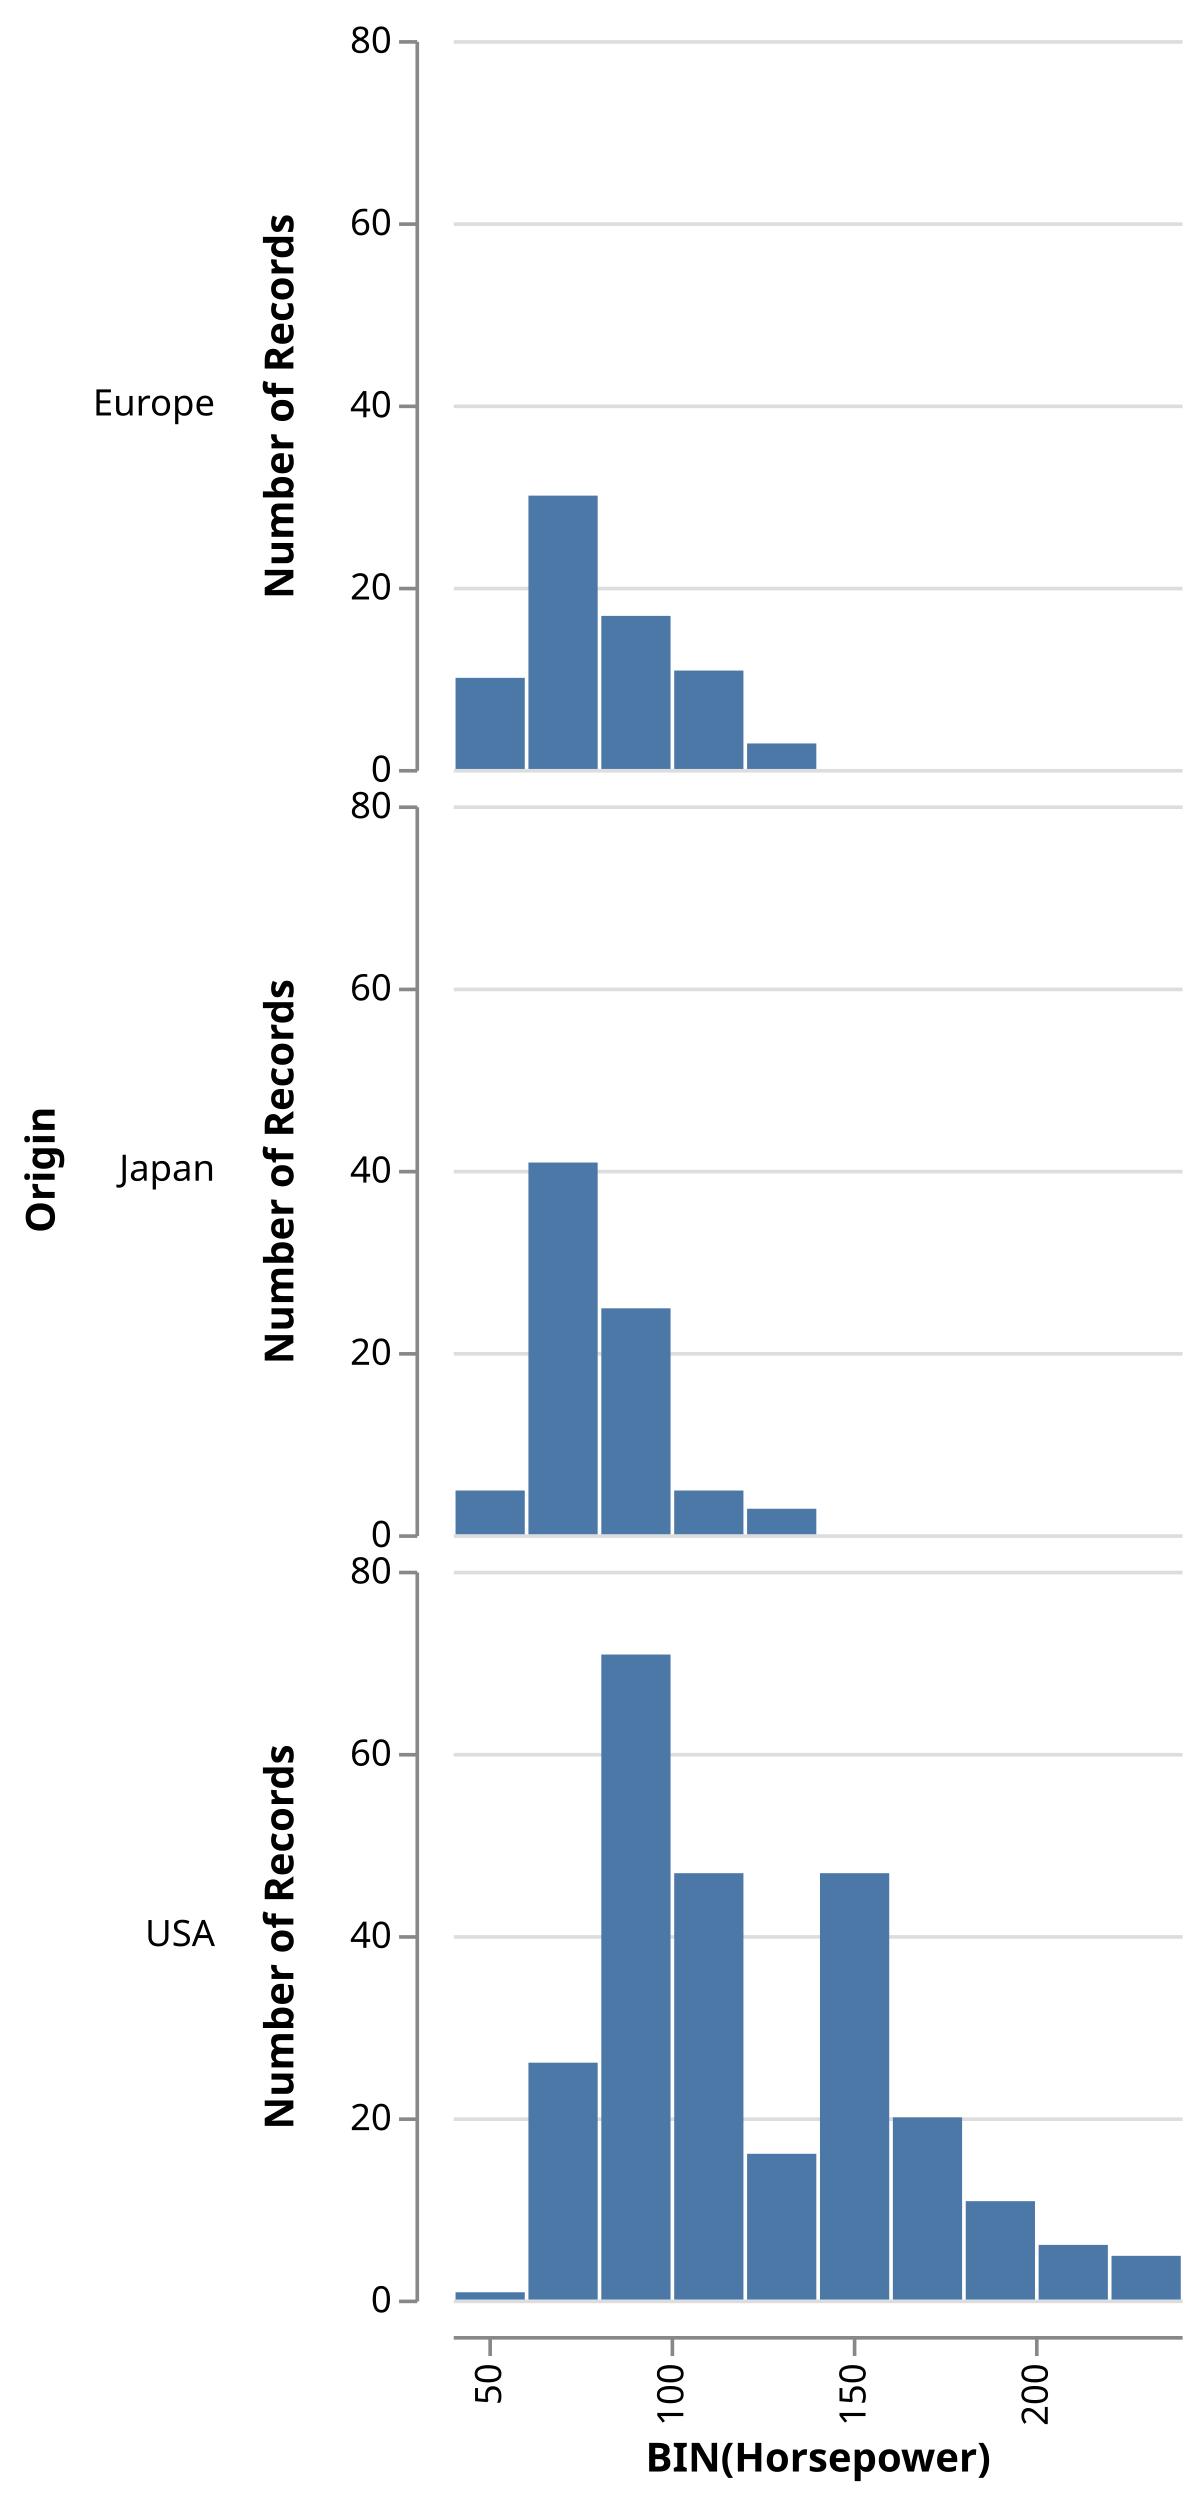
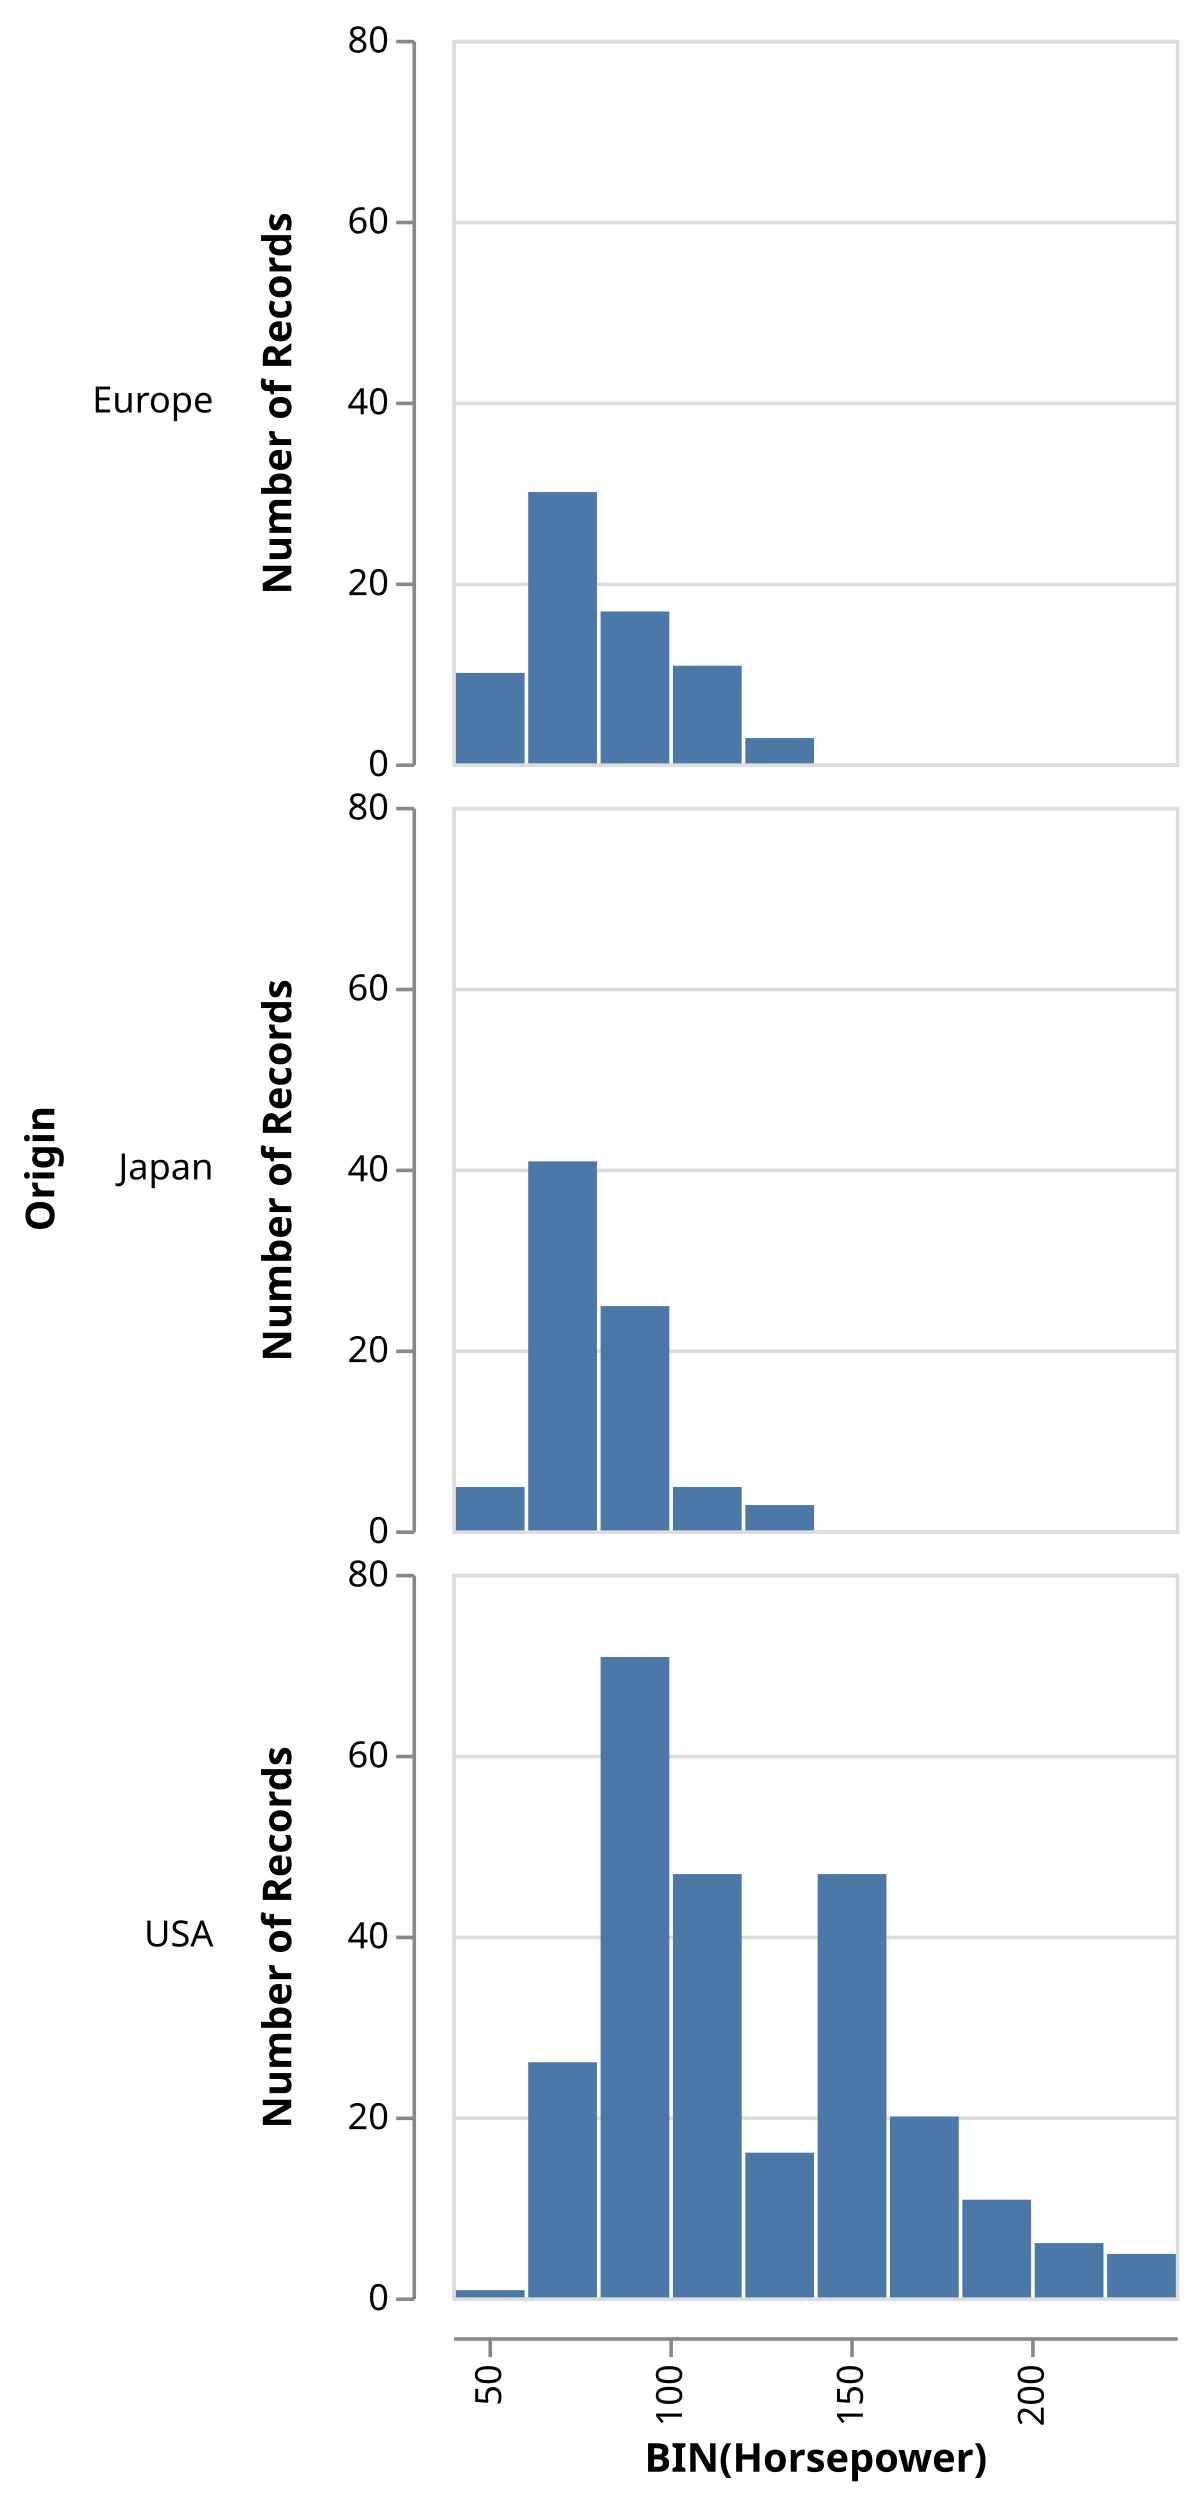
- <svg xmlns="http://www.w3.org/2000/svg" class="marks" width="329" height="686" viewBox="0 0 329 686" version="1.1">
-   <g transform="translate(124,11)">
+ <svg xmlns="http://www.w3.org/2000/svg" class="marks" width="331" height="691" viewBox="0 0 331 691" version="1.1">
+   <g transform="translate(125,11)">
    <g class="mark-group role-frame root">
      <g transform="translate(0,0)">
        <path class="background" d="M0,0h0v0h0Z" style="fill: none;" />
        <g>
          <g class="mark-group role-row-title row_title">
-             <g transform="translate(-109,310)">
+             <g transform="translate(-110,312)">
              <path class="background" d="M0,0h0v0h0Z" style="fill: none;" />
              <g>
                <g class="mark-text role-row-title-text">
                  <text text-anchor="middle" transform="translate(0,0) rotate(270)" style="font: bold 11px sans-serif; fill: black;">Origin</text>
                </g>
              </g>
            </g>
          </g>
          <g class="mark-group role-row-header row_header">
-             <g transform="translate(-10,0)">
+             <g transform="translate(-11,0)">
              <path class="background" d="M0,0h0v200h0Z" style="fill: none;" />
              <g>
                <g class="mark-text role-title" style="pointer-events: none;">
                  <text text-anchor="end" transform="translate(-55,103)" style="font: normal 10px sans-serif; fill: #000; opacity: 1;">Europe</text>
                </g>
                <g class="mark-group role-axis">
                  <g transform="translate(0.5,0.5)">
                    <path class="background" d="M0,0h0v0h0Z" style="pointer-events: none; fill: none;" />
                    <g>
                      <g class="mark-rule role-axis-tick" style="pointer-events: none;">
                        <line transform="translate(0,200)" x2="-5" y2="0" style="fill: none; stroke: #888; stroke-width: 1; opacity: 1;" />
                        <line transform="translate(0,150)" x2="-5" y2="0" style="fill: none; stroke: #888; stroke-width: 1; opacity: 1;" />
                        <line transform="translate(0,100)" x2="-5" y2="0" style="fill: none; stroke: #888; stroke-width: 1; opacity: 1;" />
                        <line transform="translate(0,50)" x2="-5" y2="0" style="fill: none; stroke: #888; stroke-width: 1; opacity: 1;" />
                        <line transform="translate(0,0)" x2="-5" y2="0" style="fill: none; stroke: #888; stroke-width: 1; opacity: 1;" />
                      </g>
                      <g class="mark-text role-axis-label" style="pointer-events: none;">
                        <text text-anchor="end" transform="translate(-7,203)" style="font: 10px sans-serif; fill: #000; opacity: 1;">0</text>
                        <text text-anchor="end" transform="translate(-7,153)" style="font: 10px sans-serif; fill: #000; opacity: 1;">20</text>
                        <text text-anchor="end" transform="translate(-7,103)" style="font: 10px sans-serif; fill: #000; opacity: 1;">40</text>
                        <text text-anchor="end" transform="translate(-7,53)" style="font: 10px sans-serif; fill: #000; opacity: 1;">60</text>
                        <text text-anchor="end" transform="translate(-7,3)" style="font: 10px sans-serif; fill: #000; opacity: 1;">80</text>
                      </g>
                      <g class="mark-rule role-axis-domain" style="pointer-events: none;">
                        <line transform="translate(0,200)" x2="0" y2="-200" style="fill: none; stroke: #888; stroke-width: 1; opacity: 1;" />
                      </g>
                      <g class="mark-text role-axis-title" style="pointer-events: none;">
                        <text text-anchor="middle" transform="translate(-32,100) rotate(-90) translate(0,-2)" style="font: bold 11px sans-serif; fill: #000; opacity: 1;">Number of Records</text>
                      </g>
                    </g>
                  </g>
                </g>
              </g>
            </g>
-             <g transform="translate(-10,210)">
+             <g transform="translate(-11,212)">
              <path class="background" d="M0,0h0v200h0Z" style="fill: none;" />
              <g>
                <g class="mark-text role-title" style="pointer-events: none;">
                  <text text-anchor="end" transform="translate(-55,103)" style="font: normal 10px sans-serif; fill: #000; opacity: 1;">Japan</text>
                </g>
                <g class="mark-group role-axis">
                  <g transform="translate(0.5,0.5)">
                    <path class="background" d="M0,0h0v0h0Z" style="pointer-events: none; fill: none;" />
                    <g>
                      <g class="mark-rule role-axis-tick" style="pointer-events: none;">
                        <line transform="translate(0,200)" x2="-5" y2="0" style="fill: none; stroke: #888; stroke-width: 1; opacity: 1;" />
                        <line transform="translate(0,150)" x2="-5" y2="0" style="fill: none; stroke: #888; stroke-width: 1; opacity: 1;" />
                        <line transform="translate(0,100)" x2="-5" y2="0" style="fill: none; stroke: #888; stroke-width: 1; opacity: 1;" />
                        <line transform="translate(0,50)" x2="-5" y2="0" style="fill: none; stroke: #888; stroke-width: 1; opacity: 1;" />
                        <line transform="translate(0,0)" x2="-5" y2="0" style="fill: none; stroke: #888; stroke-width: 1; opacity: 1;" />
                      </g>
                      <g class="mark-text role-axis-label" style="pointer-events: none;">
                        <text text-anchor="end" transform="translate(-7,203)" style="font: 10px sans-serif; fill: #000; opacity: 1;">0</text>
                        <text text-anchor="end" transform="translate(-7,153)" style="font: 10px sans-serif; fill: #000; opacity: 1;">20</text>
                        <text text-anchor="end" transform="translate(-7,103)" style="font: 10px sans-serif; fill: #000; opacity: 1;">40</text>
                        <text text-anchor="end" transform="translate(-7,53)" style="font: 10px sans-serif; fill: #000; opacity: 1;">60</text>
                        <text text-anchor="end" transform="translate(-7,3)" style="font: 10px sans-serif; fill: #000; opacity: 1;">80</text>
                      </g>
                      <g class="mark-rule role-axis-domain" style="pointer-events: none;">
                        <line transform="translate(0,200)" x2="0" y2="-200" style="fill: none; stroke: #888; stroke-width: 1; opacity: 1;" />
                      </g>
                      <g class="mark-text role-axis-title" style="pointer-events: none;">
                        <text text-anchor="middle" transform="translate(-32,100) rotate(-90) translate(0,-2)" style="font: bold 11px sans-serif; fill: #000; opacity: 1;">Number of Records</text>
                      </g>
                    </g>
                  </g>
                </g>
              </g>
            </g>
-             <g transform="translate(-10,420)">
+             <g transform="translate(-11,424)">
              <path class="background" d="M0,0h0v200h0Z" style="fill: none;" />
              <g>
                <g class="mark-text role-title" style="pointer-events: none;">
                  <text text-anchor="end" transform="translate(-55,103)" style="font: normal 10px sans-serif; fill: #000; opacity: 1;">USA</text>
                </g>
                <g class="mark-group role-axis">
                  <g transform="translate(0.5,0.5)">
                    <path class="background" d="M0,0h0v0h0Z" style="pointer-events: none; fill: none;" />
                    <g>
                      <g class="mark-rule role-axis-tick" style="pointer-events: none;">
                        <line transform="translate(0,200)" x2="-5" y2="0" style="fill: none; stroke: #888; stroke-width: 1; opacity: 1;" />
                        <line transform="translate(0,150)" x2="-5" y2="0" style="fill: none; stroke: #888; stroke-width: 1; opacity: 1;" />
                        <line transform="translate(0,100)" x2="-5" y2="0" style="fill: none; stroke: #888; stroke-width: 1; opacity: 1;" />
                        <line transform="translate(0,50)" x2="-5" y2="0" style="fill: none; stroke: #888; stroke-width: 1; opacity: 1;" />
                        <line transform="translate(0,0)" x2="-5" y2="0" style="fill: none; stroke: #888; stroke-width: 1; opacity: 1;" />
                      </g>
                      <g class="mark-text role-axis-label" style="pointer-events: none;">
                        <text text-anchor="end" transform="translate(-7,203)" style="font: 10px sans-serif; fill: #000; opacity: 1;">0</text>
                        <text text-anchor="end" transform="translate(-7,153)" style="font: 10px sans-serif; fill: #000; opacity: 1;">20</text>
                        <text text-anchor="end" transform="translate(-7,103)" style="font: 10px sans-serif; fill: #000; opacity: 1;">40</text>
                        <text text-anchor="end" transform="translate(-7,53)" style="font: 10px sans-serif; fill: #000; opacity: 1;">60</text>
                        <text text-anchor="end" transform="translate(-7,3)" style="font: 10px sans-serif; fill: #000; opacity: 1;">80</text>
                      </g>
                      <g class="mark-rule role-axis-domain" style="pointer-events: none;">
                        <line transform="translate(0,200)" x2="0" y2="-200" style="fill: none; stroke: #888; stroke-width: 1; opacity: 1;" />
                      </g>
                      <g class="mark-text role-axis-title" style="pointer-events: none;">
                        <text text-anchor="middle" transform="translate(-32,100) rotate(-90) translate(0,-2)" style="font: bold 11px sans-serif; fill: #000; opacity: 1;">Number of Records</text>
                      </g>
                    </g>
                  </g>
                </g>
              </g>
            </g>
          </g>
          <g class="mark-group role-column-footer column_footer">
-             <g transform="translate(0,630)">
+             <g transform="translate(0,635)">
              <path class="background" d="M0,0h200v0h-200Z" style="fill: none;" />
              <g>
                <g class="mark-group role-axis">
                  <g transform="translate(0.5,0.5)">
                    <path class="background" d="M0,0h0v0h0Z" style="pointer-events: none; fill: none;" />
                    <g>
                      <g class="mark-rule role-axis-tick" style="pointer-events: none;">
                        <line transform="translate(10,0)" x2="0" y2="5" style="fill: none; stroke: #888; stroke-width: 1; opacity: 1;" />
                        <line transform="translate(60,0)" x2="0" y2="5" style="fill: none; stroke: #888; stroke-width: 1; opacity: 1;" />
                        <line transform="translate(110,0)" x2="0" y2="5" style="fill: none; stroke: #888; stroke-width: 1; opacity: 1;" />
                        <line transform="translate(160,0)" x2="0" y2="5" style="fill: none; stroke: #888; stroke-width: 1; opacity: 1;" />
                      </g>
                      <g class="mark-text role-axis-label" style="pointer-events: none;">
                        <text text-anchor="end" transform="translate(10,7) rotate(270) translate(0,3)" style="font: 10px sans-serif; fill: #000; opacity: 1;">50</text>
                        <text text-anchor="end" transform="translate(60,7) rotate(270) translate(0,3)" style="font: 10px sans-serif; fill: #000; opacity: 1;">100</text>
                        <text text-anchor="end" transform="translate(110,7) rotate(270) translate(0,3)" style="font: 10px sans-serif; fill: #000; opacity: 1;">150</text>
                        <text text-anchor="end" transform="translate(160,7) rotate(270) translate(0,3)" style="font: 10px sans-serif; fill: #000; opacity: 1;">200</text>
                      </g>
                      <g class="mark-rule role-axis-domain" style="pointer-events: none;">
                        <line transform="translate(0,0)" x2="200" y2="0" style="fill: none; stroke: #888; stroke-width: 1; opacity: 1;" />
                      </g>
                      <g class="mark-text role-axis-title" style="pointer-events: none;">
                        <text text-anchor="middle" transform="translate(100,36.68457)" style="font: bold 11px sans-serif; fill: #000; opacity: 1;">BIN(Horsepower)</text>
                      </g>
                    </g>
                  </g>
                </g>
              </g>
            </g>
          </g>
          <g class="mark-group role-scope cell">
            <g transform="translate(0,0)">
-               <path class="background" d="M0,0h200v200h-200Z" style="fill: none;" />
+               <path class="background" d="M0.5,0.5h200v200h-200Z" style="fill: transparent; stroke: #ddd;" />
              <g>
                <g class="mark-group role-axis">
                  <g transform="translate(0.5,0.5)">
                    <path class="background" d="M0,0h0v0h0Z" style="pointer-events: none; fill: none;" />
                    <g>
                      <g class="mark-rule role-axis-grid" style="pointer-events: none;">
                        <line transform="translate(0,200)" x2="200" y2="0" style="fill: none; stroke: #ddd; stroke-width: 1; stroke-dasharray: ; opacity: 1;" />
                        <line transform="translate(0,150)" x2="200" y2="0" style="fill: none; stroke: #ddd; stroke-width: 1; stroke-dasharray: ; opacity: 1;" />
                        <line transform="translate(0,100)" x2="200" y2="0" style="fill: none; stroke: #ddd; stroke-width: 1; stroke-dasharray: ; opacity: 1;" />
                        <line transform="translate(0,50)" x2="200" y2="0" style="fill: none; stroke: #ddd; stroke-width: 1; stroke-dasharray: ; opacity: 1;" />
                        <line transform="translate(0,0)" x2="200" y2="0" style="fill: none; stroke: #ddd; stroke-width: 1; stroke-dasharray: ; opacity: 1;" />
                      </g>
                    </g>
                  </g>
                </g>
                <g class="mark-rect role-mark child_marks">
                  <path d="M61,173h19v27h-19Z" style="fill: #4c78a8;" />
                  <path d="M1,175h19v25h-19Z" style="fill: #4c78a8;" />
                  <path d="M41,158h19v42h-19Z" style="fill: #4c78a8;" />
                  <path d="M21,125h19v75h-19Z" style="fill: #4c78a8;" />
                  <path d="M81,193h19v7h-19Z" style="fill: #4c78a8;" />
                </g>
              </g>
            </g>
-             <g transform="translate(0,210)">
-               <path class="background" d="M0,0h200v200h-200Z" style="fill: none;" />
+             <g transform="translate(0,212)">
+               <path class="background" d="M0.5,0.5h200v200h-200Z" style="fill: transparent; stroke: #ddd;" />
              <g>
                <g class="mark-group role-axis">
                  <g transform="translate(0.5,0.5)">
                    <path class="background" d="M0,0h0v0h0Z" style="pointer-events: none; fill: none;" />
                    <g>
                      <g class="mark-rule role-axis-grid" style="pointer-events: none;">
                        <line transform="translate(0,200)" x2="200" y2="0" style="fill: none; stroke: #ddd; stroke-width: 1; stroke-dasharray: ; opacity: 1;" />
                        <line transform="translate(0,150)" x2="200" y2="0" style="fill: none; stroke: #ddd; stroke-width: 1; stroke-dasharray: ; opacity: 1;" />
                        <line transform="translate(0,100)" x2="200" y2="0" style="fill: none; stroke: #ddd; stroke-width: 1; stroke-dasharray: ; opacity: 1;" />
                        <line transform="translate(0,50)" x2="200" y2="0" style="fill: none; stroke: #ddd; stroke-width: 1; stroke-dasharray: ; opacity: 1;" />
                        <line transform="translate(0,0)" x2="200" y2="0" style="fill: none; stroke: #ddd; stroke-width: 1; stroke-dasharray: ; opacity: 1;" />
                      </g>
                    </g>
                  </g>
                </g>
                <g class="mark-rect role-mark child_marks">
                  <path d="M41,138h19v62h-19Z" style="fill: #4c78a8;" />
                  <path d="M21,98h19v102h-19Z" style="fill: #4c78a8;" />
                  <path d="M81,193h19v7h-19Z" style="fill: #4c78a8;" />
                  <path d="M1,188h19v12h-19Z" style="fill: #4c78a8;" />
                  <path d="M61,188h19v12h-19Z" style="fill: #4c78a8;" />
                </g>
              </g>
            </g>
-             <g transform="translate(0,420)">
-               <path class="background" d="M0,0h200v200h-200Z" style="fill: none;" />
+             <g transform="translate(0,424)">
+               <path class="background" d="M0.5,0.5h200v200h-200Z" style="fill: transparent; stroke: #ddd;" />
              <g>
                <g class="mark-group role-axis">
                  <g transform="translate(0.5,0.5)">
                    <path class="background" d="M0,0h0v0h0Z" style="pointer-events: none; fill: none;" />
                    <g>
                      <g class="mark-rule role-axis-grid" style="pointer-events: none;">
                        <line transform="translate(0,200)" x2="200" y2="0" style="fill: none; stroke: #ddd; stroke-width: 1; stroke-dasharray: ; opacity: 1;" />
                        <line transform="translate(0,150)" x2="200" y2="0" style="fill: none; stroke: #ddd; stroke-width: 1; stroke-dasharray: ; opacity: 1;" />
                        <line transform="translate(0,100)" x2="200" y2="0" style="fill: none; stroke: #ddd; stroke-width: 1; stroke-dasharray: ; opacity: 1;" />
                        <line transform="translate(0,50)" x2="200" y2="0" style="fill: none; stroke: #ddd; stroke-width: 1; stroke-dasharray: ; opacity: 1;" />
                        <line transform="translate(0,0)" x2="200" y2="0" style="fill: none; stroke: #ddd; stroke-width: 1; stroke-dasharray: ; opacity: 1;" />
                      </g>
                    </g>
                  </g>
                </g>
                <g class="mark-rect role-mark child_marks">
                  <path d="M81,160h19v40h-19Z" style="fill: #4c78a8;" />
                  <path d="M121,150h19v50h-19Z" style="fill: #4c78a8;" />
                  <path d="M101,83h19v117h-19Z" style="fill: #4c78a8;" />
                  <path d="M141,173h19v27h-19Z" style="fill: #4c78a8;" />
                  <path d="M181,188h19v12h-19Z" style="fill: #4c78a8;" />
                  <path d="M161,185h19v15h-19Z" style="fill: #4c78a8;" />
                  <path d="M41,23h19v177h-19Z" style="fill: #4c78a8;" />
                  <path d="M61,83h19v117h-19Z" style="fill: #4c78a8;" />
                  <path d="M21,135h19v65h-19Z" style="fill: #4c78a8;" />
                  <path d="M1,198h19v2h-19Z" style="fill: #4c78a8;" />
                </g>
              </g>
            </g>
          </g>
        </g>
      </g>
    </g>
  </g>
</svg>
